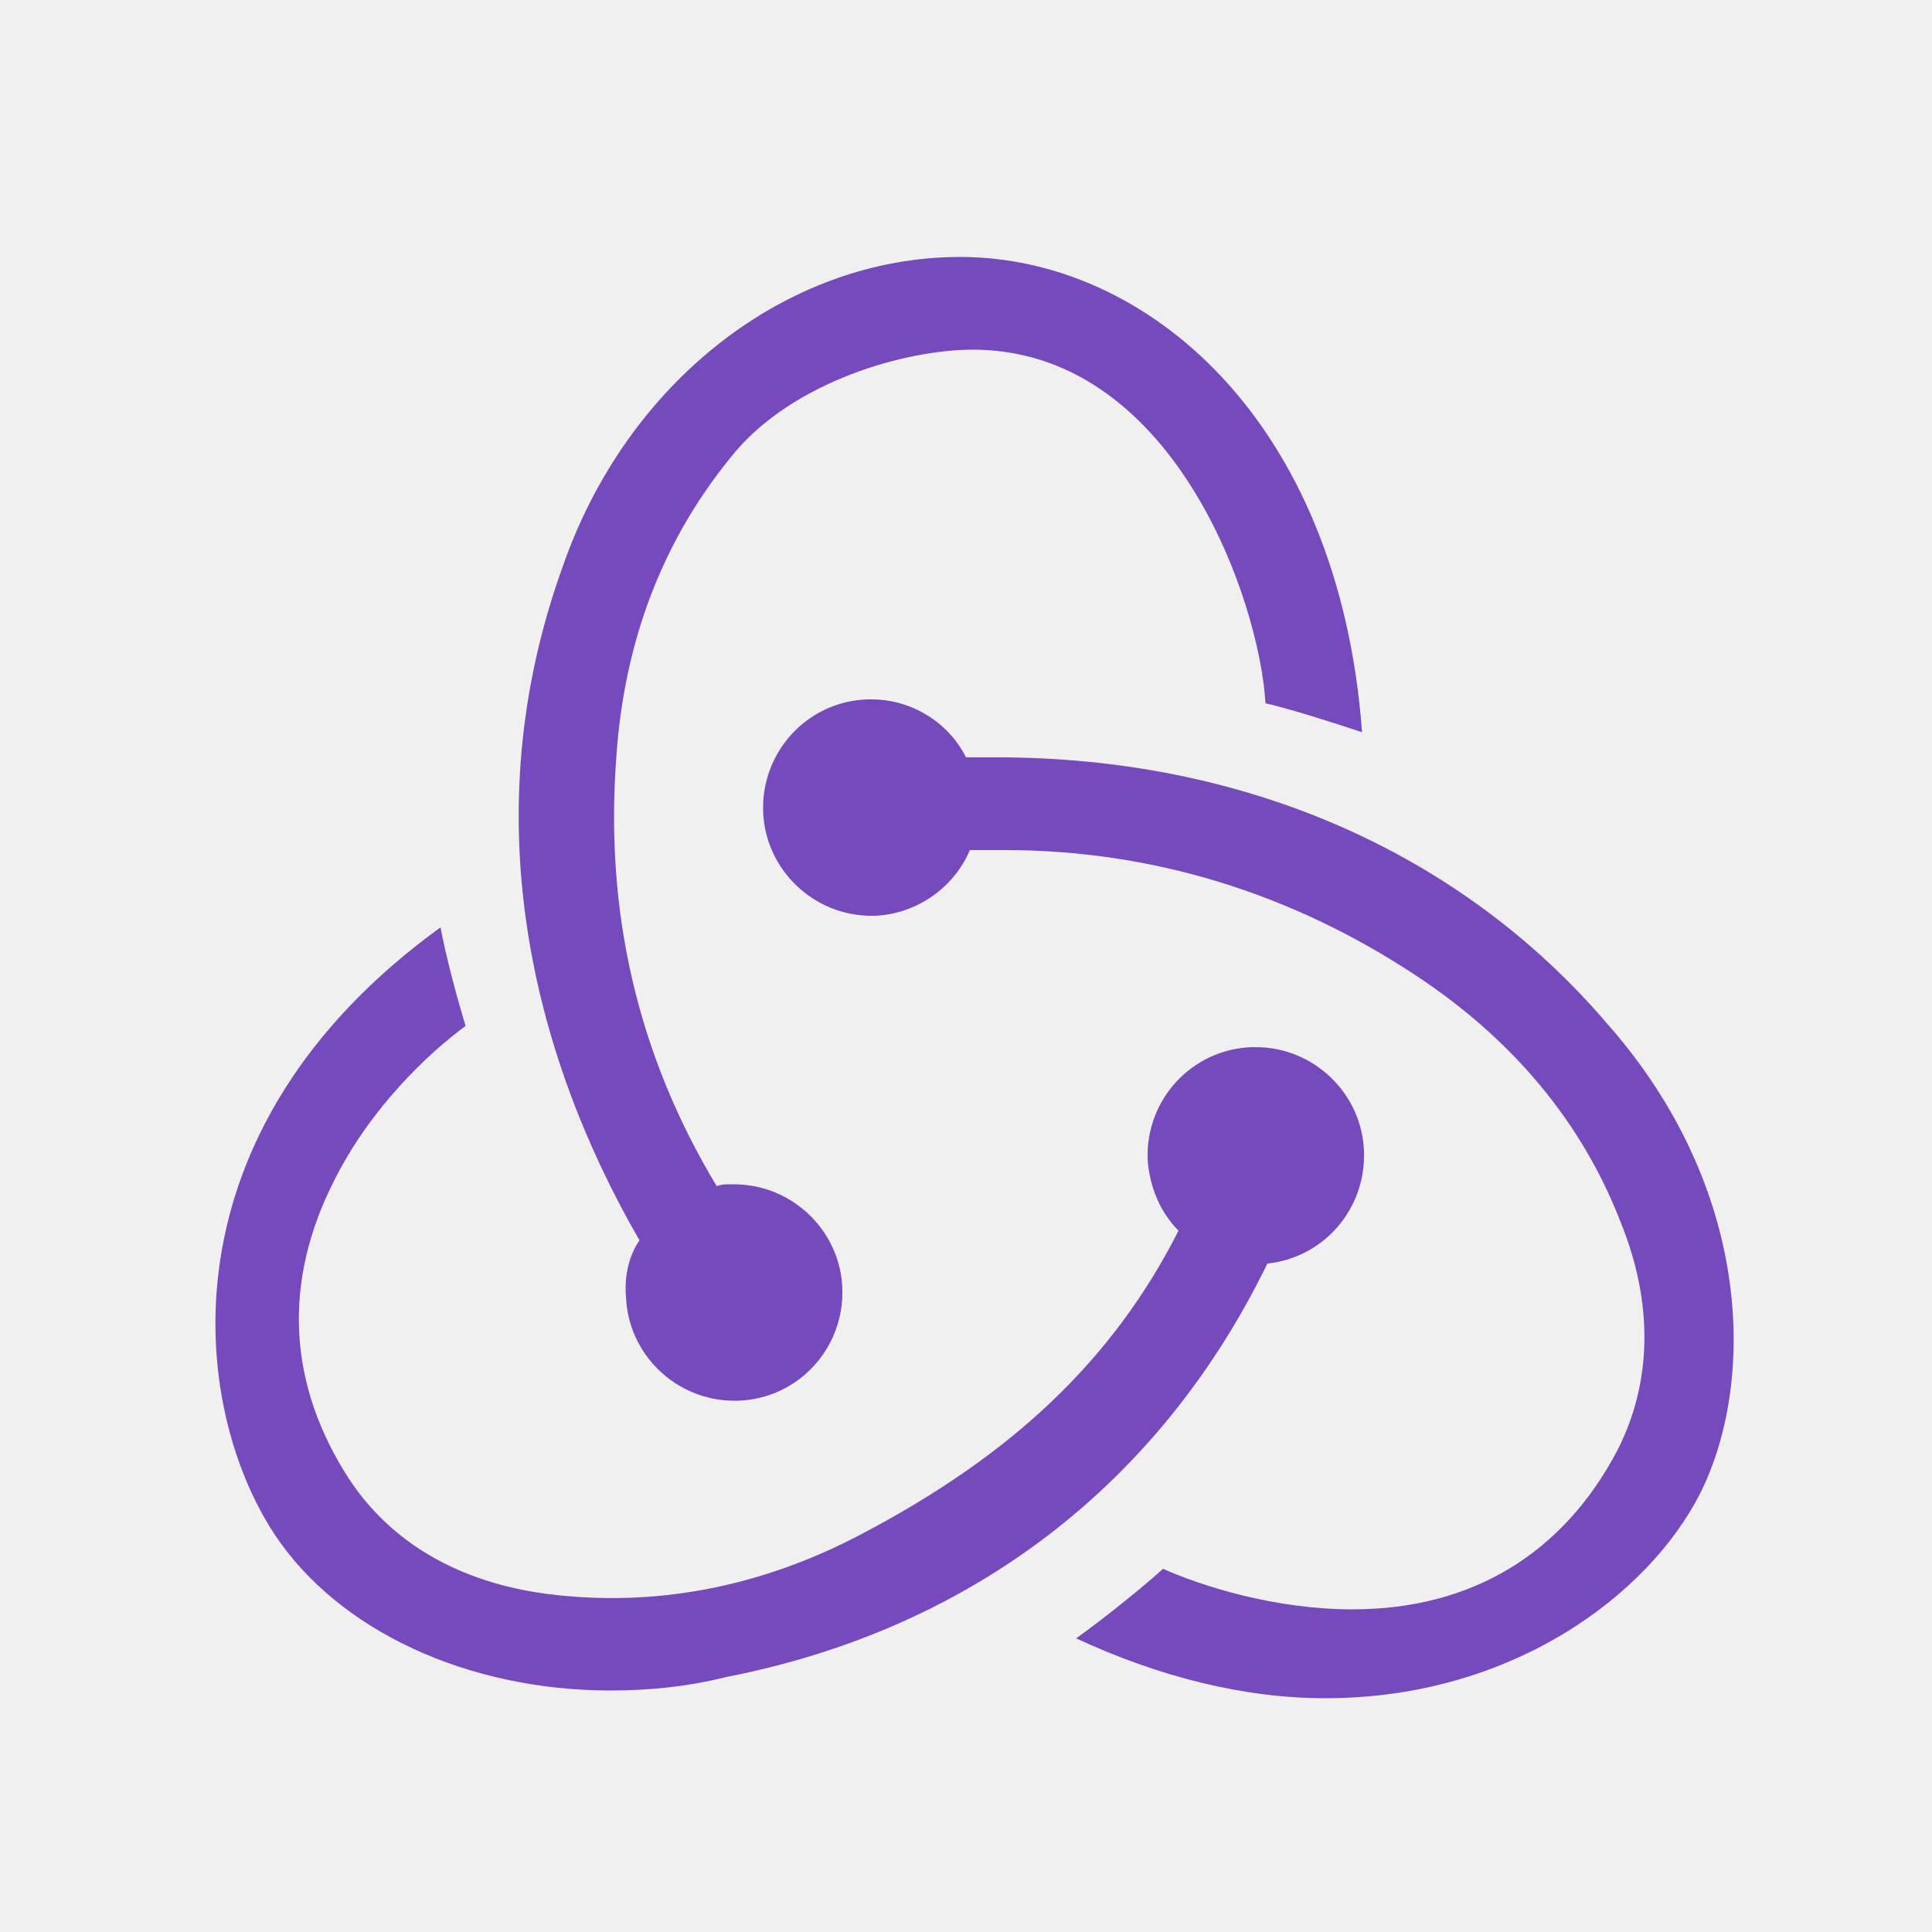
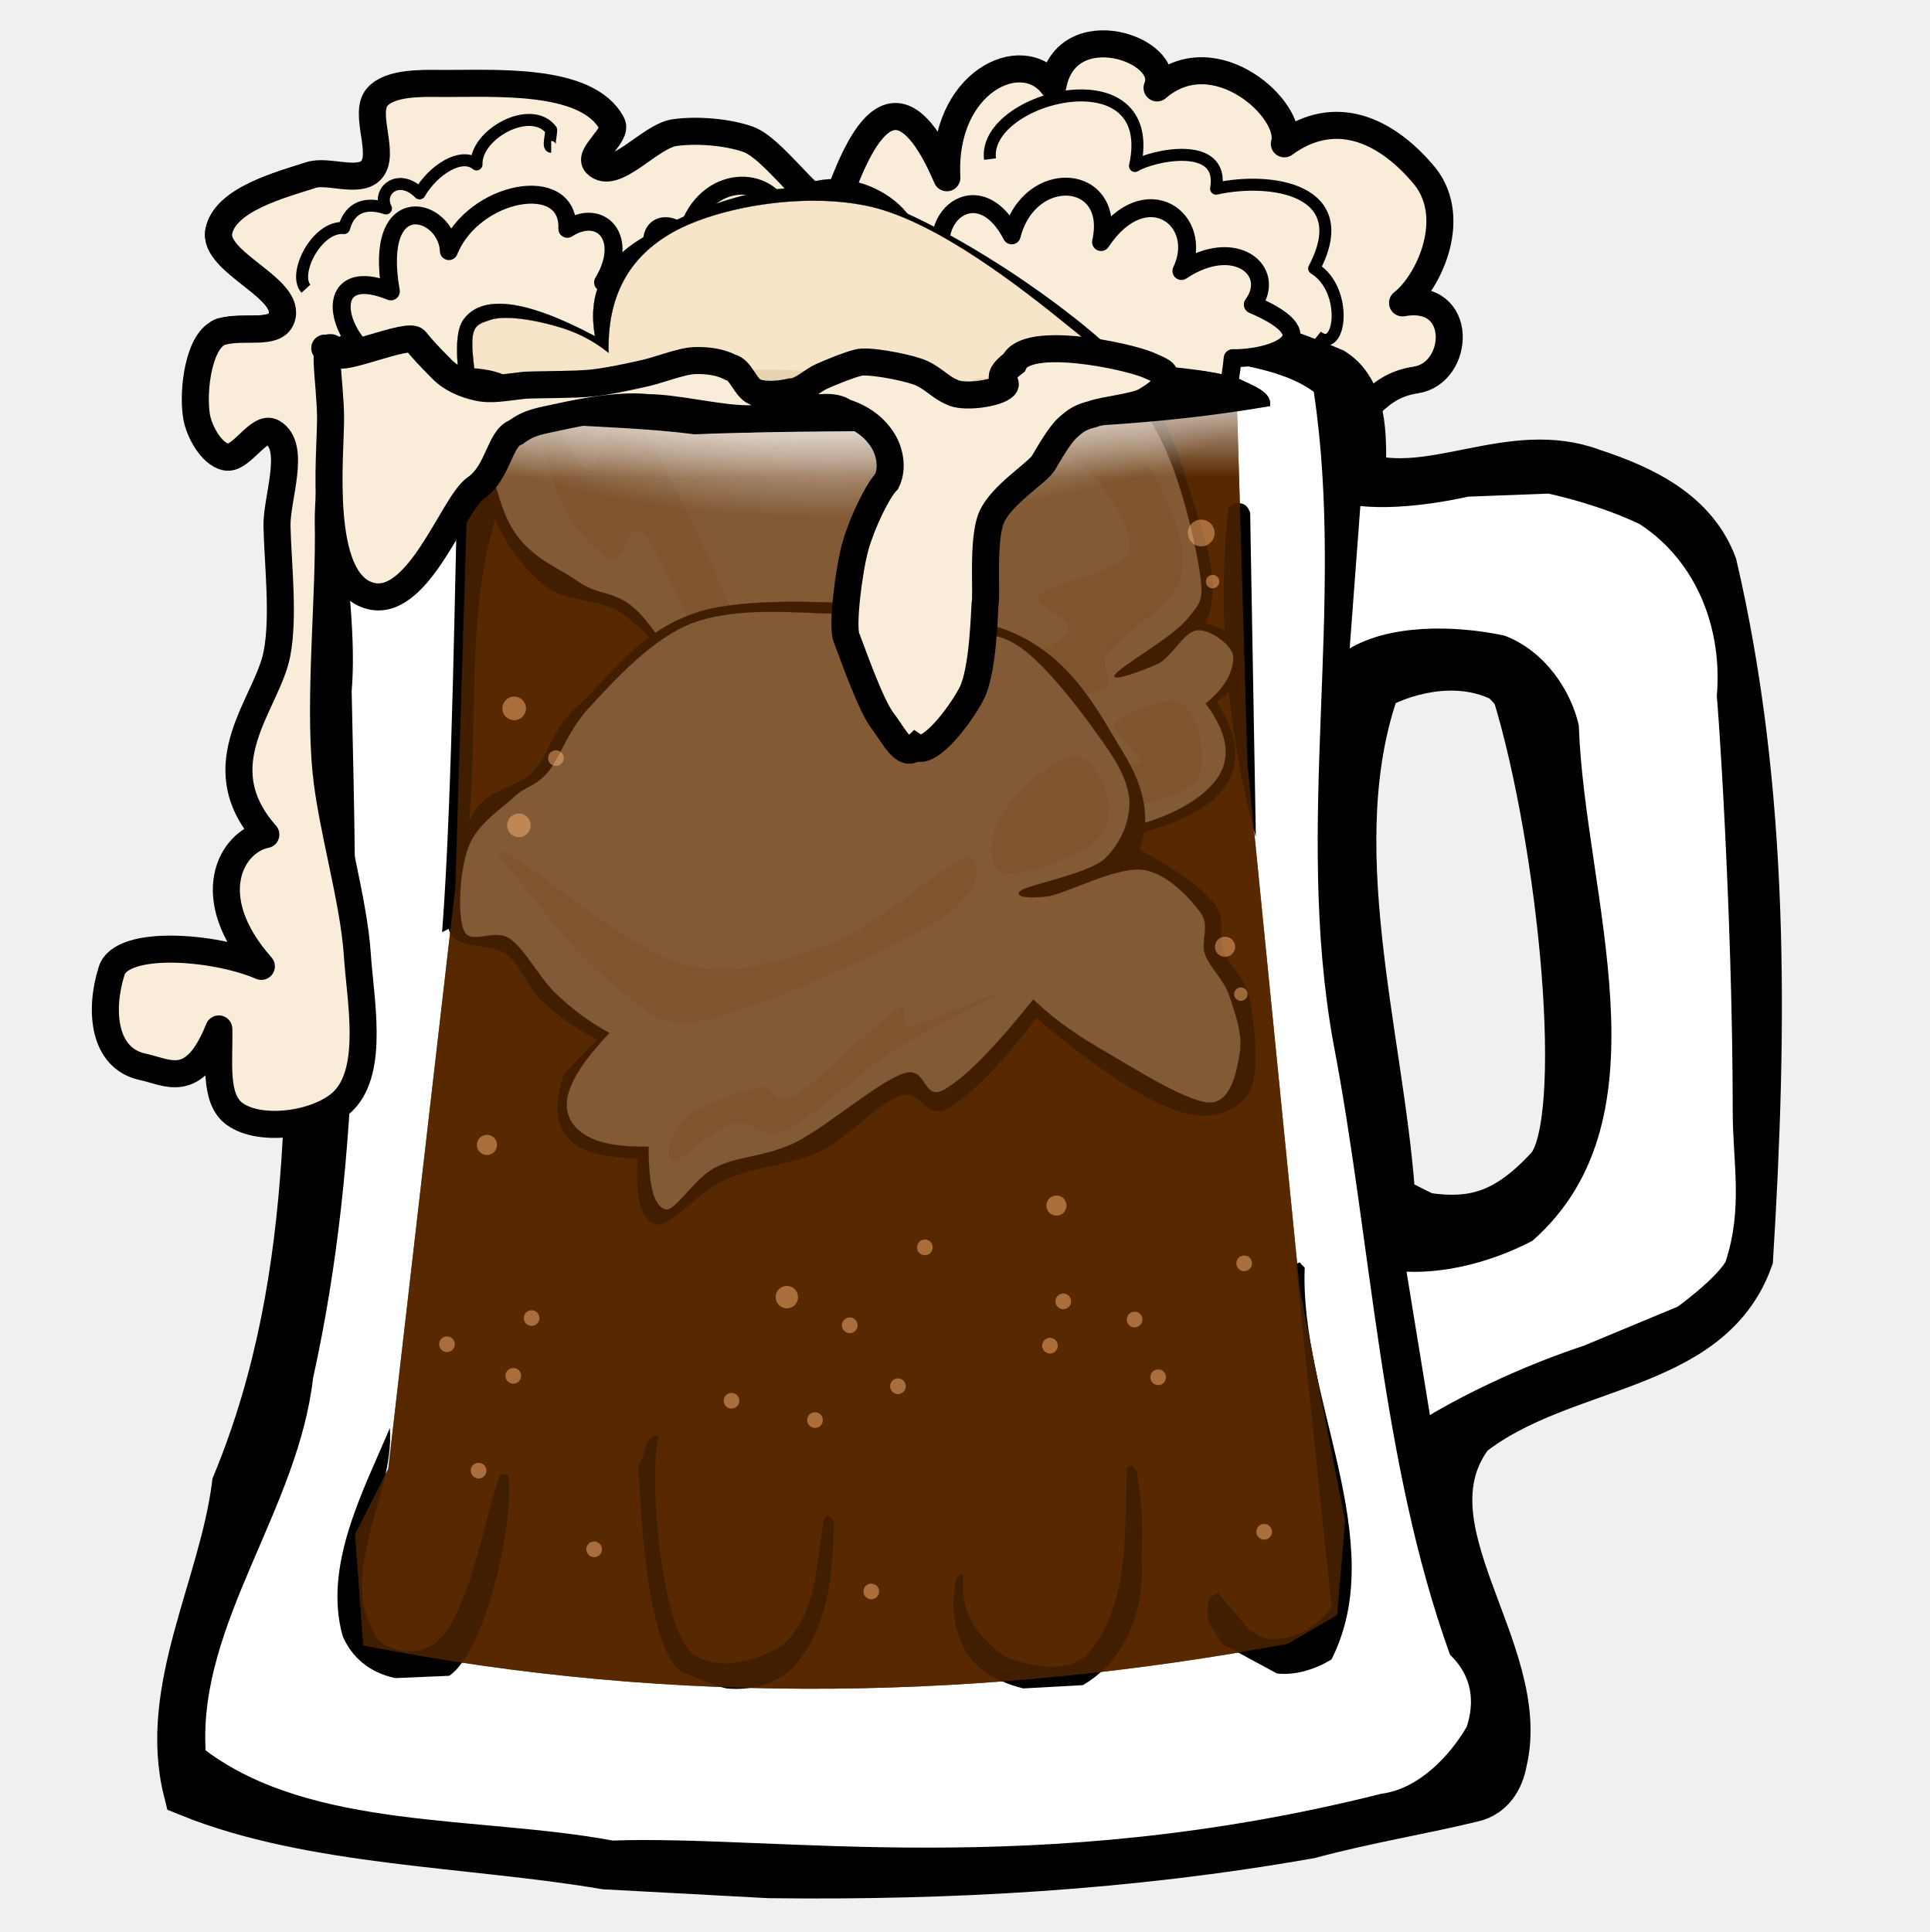
- <svg xmlns="http://www.w3.org/2000/svg" viewBox="0 0 100 100">
-   <g fill="#764ABC">
-     <path d="M65.6 65.4c2.9-.3 5.1-2.8 5-5.8-.1-3-2.6-5.4-5.6-5.4h-.2c-3.1.1-5.5 2.7-5.4 5.8.1 1.5.7 2.8 1.6 3.7-3.4 6.7-8.6 11.6-16.4 15.7-5.3 2.8-10.8 3.8-16.3 3.1-4.5-.6-8-2.6-10.2-5.9-3.2-4.9-3.5-10.2-.8-15.5 1.9-3.8 4.9-6.6 6.8-8-.4-1.3-1-3.5-1.3-5.1-14.5 10.5-13 24.7-8.6 31.4 3.3 5 10 8.1 17.4 8.1 2 0 4-.2 6-.7 12.8-2.5 22.5-10.1 28-21.4z" />
-     <path d="M83.2 53c-7.6-8.9-18.8-13.8-31.6-13.8H50c-.9-1.8-2.8-3-4.9-3h-.2c-3.1.1-5.5 2.7-5.4 5.8.1 3 2.6 5.4 5.6 5.4h.2c2.2-.1 4.1-1.5 4.9-3.4H52c7.6 0 14.8 2.2 21.3 6.5 5 3.3 8.6 7.6 10.6 12.8 1.7 4.2 1.6 8.3-.2 11.8-2.8 5.3-7.5 8.2-13.7 8.2-4 0-7.8-1.2-9.8-2.1-1.1 1-3.1 2.6-4.5 3.6 4.3 2 8.7 3.1 12.9 3.1 9.6 0 16.7-5.3 19.4-10.6 2.9-5.8 2.7-15.8-4.8-24.3z" />
-     <path d="M32.4 67.1c.1 3 2.6 5.4 5.6 5.4h.2c3.1-.1 5.5-2.7 5.4-5.8-.1-3-2.6-5.4-5.6-5.4h-.2c-.2 0-.5 0-.7.1-4.1-6.8-5.8-14.2-5.2-22.2.4-6 2.4-11.2 5.9-15.5 2.9-3.7 8.5-5.5 12.3-5.6 10.6-.2 15.1 13 15.4 18.3 1.3.3 3.5 1 5 1.5-1.2-16.2-11.2-24.6-20.8-24.6-9 0-17.3 6.5-20.6 16.1-4.6 12.8-1.6 25.1 4 34.8-.5.7-.8 1.8-.7 2.9z" />
+ <svg xmlns="http://www.w3.org/2000/svg" xmlns:xlink="http://www.w3.org/1999/xlink" id="Layer_1" xml:space="preserve" viewBox="0 0 15.917 15.934" version="1.0" y="0px" x="0px" enable-background="new 0 0 15.917 15.934">
+   <defs id="defs46">
+     <linearGradient id="linearGradient3694">
+       <stop id="stop3696" style="stop-color:#ffffff" offset="0" />
+       <stop id="stop3698" style="stop-color:#ffffff;stop-opacity:0" offset="1" />
+     </linearGradient>
+     <linearGradient id="linearGradient3700" y2="2.95" xlink:href="#linearGradient3694" gradientUnits="userSpaceOnUse" x2="6.958" gradientTransform="translate(0 .99029)" y1="2.024" x1="6.958" />
+     <radialGradient id="radialGradient3704" xlink:href="#linearGradient3694" gradientUnits="userSpaceOnUse" cy="-2.2" cx="6.853" gradientTransform="matrix(1 0 0 .34091 0 3.7516)" r="3.727" />
+   </defs>
+   <path id="path3900" style="stroke-linejoin:round;fill-rule:evenodd;stroke:#000000;stroke-width:.223;fill:#f9ecd8" d="m1.824 2.735c0.184-0.055 0.443 0.032 0.497-0.111 0.095-0.248-0.569-0.459-0.516-0.719 0.053-0.26 0.503-0.38 0.756-0.461 0.142-0.046 0.391 0.068 0.497-0.037 0.131-0.128-0.066-0.471 0.055-0.608 0.105-0.118 0.358-0.112 0.516-0.111 0.437 0.004 1.215-0.055 1.419 0.332 0.05 0.095-0.205 0.257-0.129 0.332 0.148 0.147 0.439-0.228 0.645-0.258 0.181-0.026 0.436-0.006 0.608 0.055 0.251 0.09 0.643 0.747 0.737 0.498 0.149-0.394 0.455-1.222 0.902-0.181-0.042-0.792 0.621-1.103 0.875-0.759 0.112-0.602 0.994-0.298 0.859 0.018 0.479-0.415 1.132 0.188 1.05 0.461 0.412-0.301 0.824-0.12 1.131 0.234 0.325 0.352 0.061 0.911-0.156 1.078 0.513-0.093 0.477 0.581 0.109 0.636-0.369 0.055-0.382 0.338-0.663 0.326-0.297-0.012-0.446-0.359-0.734-0.431-0.312-0.078-0.752-0.021-1.069-0.074-0.44-0.074-0.994-0.335-1.437-0.387-0.379-0.044-0.89 0.025-1.272 0.037-0.31 0.01-0.723 0.055-1.032 0.037-0.184-0.011-0.534-0.092-0.608-0.092s-0.751 0.086-1.069 0.147c-0.269 0.052-0.655 0.072-0.884 0.221-0.165 0.107-1.272-0.129-1.087-0.184z" />
+   <g id="g11" transform="matrix(0.842 0 0 0.842 1.2973 2.2411)">
+     <g id="g13">
+       <path id="path15" d="m15.218 2.886c-0.184-0.49-0.661-0.728-1.165-0.893-0.783-0.297-1.56 0.273-2.276 0.035 0-0.323 0.043-0.817-0.272-1.023-2.26-0.964-4.888-0.757-7.257-0.642-0.841 0.095-1.808 0.149-2.452 0.571l-0.176 0.857c-0.015 0-0.176 2.452-0.091 3.66-0.024 2.171 0.132 4.341-0.733 6.436-0.129 1.01-0.723 2.005-0.476 2.986 1.199 0.486 2.743 0.486 4.073 0.711l1.6 0.086c1.759 0.022 3.522-0.075 5.29-0.387 0.576-0.154 1.067-0.229 1.598-0.358 0.163-0.036 0.251-0.18 0.278-0.335 0.258-1.073-1.036-2.282-0.314-3.227 0.907-0.715 2.333-0.616 2.725-1.703 0.14-2.267 0.163-4.565-0.352-6.774zm-1.563 5.92c-0.416 0.447-0.747 0.549-1.245 0.473l-0.297-0.149s-0.025-0.037-0.052-0.109c-0.114-1.551-0.7-3.437-0.139-4.983 0.367-0.195 0.869-0.285 1.275-0.077 0.054 0.045 0.084 0.077 0.142 0.151 0.451 1.471 0.731 4.246 0.316 4.694z" />
+     </g>
+     <g id="g17">
+       <path id="path19" style="stroke:#000000;stroke-width:.522;fill:none" d="m15.218 2.886c-0.184-0.49-0.661-0.728-1.165-0.893-0.783-0.297-1.56 0.273-2.276 0.035 0-0.323 0.043-0.817-0.272-1.023-2.26-0.964-4.888-0.757-7.257-0.642-0.841 0.095-1.808 0.149-2.452 0.571l-0.176 0.857c-0.015 0-0.176 2.452-0.091 3.66-0.024 2.171 0.132 4.341-0.733 6.436-0.129 1.01-0.723 2.005-0.476 2.986 1.199 0.486 2.743 0.486 4.073 0.711l1.6 0.086c1.759 0.022 3.522-0.075 5.29-0.387 0.576-0.154 1.067-0.229 1.598-0.358 0.163-0.036 0.251-0.18 0.278-0.335 0.258-1.073-1.036-2.282-0.314-3.227 0.907-0.715 2.333-0.616 2.725-1.703 0.14-2.267 0.163-4.565-0.352-6.774zm-1.563 5.92c-0.416 0.447-0.747 0.549-1.245 0.473l-0.297-0.149s-0.025-0.037-0.052-0.109c-0.114-1.551-0.7-3.437-0.139-4.983 0.367-0.195 0.869-0.285 1.275-0.077 0.054 0.045 0.084 0.077 0.142 0.151 0.451 1.471 0.731 4.246 0.316 4.694z" />
+     </g>
  </g>
+   <path id="path21" style="fill:#ffffff" d="m5.051 15.18c1.357-0.049 3.479 0.333 6.344-0.386 0.312-0.04 0.567-0.317 0.705-0.553 0.067-0.208 0.044-0.42-0.138-0.593-0.576-1.594-0.648-3.414-0.964-5.053-0.325-1.81 0.105-3.595-0.16-5.363-0.288-0.213-0.754-0.238-1.148-0.317-1.064-0.163-2.096-0.136-3.13-0.194-1.069-0.049-2.127 0.057-3.168 0.242-0.155 0.038-0.275 0.08-0.354 0.147-0.404 0.809-0.066 1.73-0.137 2.592 0.042 1.909 0.098 3.783-0.318 5.661-0.125 1.092-0.946 2.023-0.887 3.073 0.879 0.658 2.252 0.539 3.353 0.743z" />
+   <path id="path3921" style="stroke-linejoin:round;fill-rule:evenodd;stroke:#000000;stroke-linecap:round;stroke-width:.148;fill:#f9ecd8" d="m3.482 3.085c-0.658 0.037-0.968-0.971-0.258-0.682-0.151-0.867 0.465-0.688 0.479-0.332 0.201-0.502 0.997-0.65 0.977-0.184 0.276-0.178 0.516 0.074 0.295 0.442 0.295-0.129 0.387 0.111 0.35 0.276-0.037 0.166 0.147 0.111 0.184 0.221 0.037 0.111-0.479 0.461-0.276 0.332s0.461 0.084 0.276-0.387c-0.166-0.424-0.157-0.435-0.092-0.608-0.133-0.328 0.111-0.368 0.24-0.203 0.129-0.516 0.656-0.536 0.792-0.221 0.403-0.439 1.124-0.018 1.05 0.313 0.424-0.074 0.313 0.368 0.276 0.534-0.037 0.166-0.441 0.116-0.461 0.276-0.013 0.109 0.221 0.387 0.258 0.258 0.037-0.129 0.368-0.736 0.295-0.829-0.332-0.424 0.184-0.921 0.479-0.35 0.147-0.571 0.866-0.516 0.737 0.055 0.368-0.553 0.866-0.184 0.663 0.239 0.442-0.295 0.792 0 0.589 0.277 0.666 0.284 0.129 0.449-0.166 0.442-0.028 0.256-0.041 0.235-0.073 0.332-0.021 0.063-0.037 0.166-0.092 0.203-0.887 0.584-2.477 0.08-3.538 0.074-0.68-0.004-1.611 0.11-2.267-0.074-0.238-0.067-0.471-0.419-0.719-0.405z" />
+   <path id="path25" d="m5.729 3.582c1.569-0.065 3.155 0.046 4.747-0.233 0.021-0.118-0.147-0.17-0.254-0.224-0.333-0.106-0.671-0.083-0.985-0.173-0.712-0.016-1.36-0.091-2.049 0l1.384 0.136s0.898-0.069 0.898 0.111c0 0.18-3.742 0.297-5.14 0.06-0.07-0.042-0.093-0.065-0.096-0.106l1.174-0.125c-0.463-0.145-1.243-0.035-1.833 0.015-0.141 0.026-0.243 0.026-0.311 0.11-0.007 0.014-0.007 0.045 0 0.079 0.759 0.332 1.633 0.242 2.464 0.351z" />
+   <path id="path23" style="fill:#ffffff" d="m11.832 11.649c0.623-0.36 1.228-0.548 1.228-0.548l0.781-0.325s0.298-0.216 0.393-0.368c0.147-0.443 0.06-0.827 0.06-1.232-0.001-1.7-0.132-3.515-0.132-3.429 0.051-0.565-0.169-1.12-0.635-1.424-0.352-0.169-0.754-0.252-0.754-0.252l-0.662 0.025s-0.504 0.12-0.889 0.077l-0.088 1.175c0.327-0.195 0.85-0.197 1.277-0.106 0.338 0.129 0.549 0.457 0.613 0.74 0.047 1.399 0.775 3.232-0.382 4.251-0.31 0.163-0.692 0.27-1.039 0.255l0.193 1.183 0.036-0.022z" />
+   <path id="path27" style="fill:#582900" d="m10.621 13.558l0.41-0.239 0.065-0.779-0.375-1.919-0.43-4.317-0.09-3.071c-1.429-0.313-4.405-0.458-6.319 0.015v-0.018l-0.126 4.091-0.553 4.793-0.274 0.538 0.067 0.919c2.609 0.514 5.185 0.44 7.625-0.013z" />
+   <path id="path29" d="m5.991 13.925c0.236 0.024 0.474-0.055 0.605-0.239 0.254-0.322 0.273-0.755 0.284-1.125-0.011-0.021-0.048-0.106-0.082-0.03-0.067 0.353-0.051 0.767-0.333 1.028-0.183 0.127-0.513 0.234-0.736 0.093-0.275-0.18-0.381-1.478-0.296-1.807-0.12-0.022-0.099 0.157-0.167 0.243 0.018 0.349 0.068 1.534 0.366 1.705 0.131 0.047 0.24 0.105 0.359 0.132z" />
+   <path id="path31" d="m8.443 13.925l0.49-0.027c0.366-0.212 0.517-0.647 0.482-1.056 0.018-0.241 0-0.484-0.039-0.713-0.067-0.053-0.015-0.042-0.078-0.031-0.026 0.506 0.034 1.137-0.331 1.549-0.158 0.146-0.42 0.113-0.662 0.023-0.265-0.178-0.387-0.39-0.357-0.663-0.005-0.03-0.029-0.03-0.052 0-0.072 0.25-0.019 0.571 0.189 0.753 0.104 0.08 0.238 0.138 0.357 0.165z" />
+   <path id="path33" d="m3.259 13.84l0.447-0.019c0.293-0.199 0.533-1.228 0.49-1.636 0-0.037-0.079-0.048-0.084 0.019-0.118 0.311-0.257 1.247-0.584 1.384-0.169 0.065-0.313 0.018-0.409-0.066-0.364-0.544 0.141-1.178 0.097-1.745-0.214 0.51-0.553 1.133-0.389 1.717 0.077 0.176 0.218 0.299 0.433 0.346z" />
+   <path id="path35" d="m10.534 13.802c0.164 0.018 0.33-0.042 0.45-0.116 0.491-0.973-0.263-2.156-0.221-3.232-0.065-0.057-0.017-0.046-0.073-0.031l0.294 2.828c-0.094 0.139-0.264 0.263-0.486 0.269-0.111-0.007-0.123-0.048-0.185-0.07l-0.265-0.312c-0.108 0.031-0.087 0.145-0.082 0.226 0.045 0.087 0.082 0.131 0.117 0.194l0.451 0.244z" />
+   <path id="path37" d="m3.705 7.659c0.368-1.144 0.023-2.438 0.44-3.552 0-0.022-0.004-0.049-0.035-0.064-0.148 0-0.331 0.083-0.341 0.261-0.013 0.177-0.035 2.271-0.122 3.384l0.057-0.029z" />
+   <path id="path39" d="m10.36 6.902l-0.047-2.675c-0.013-0.026-0.025-0.072-0.09-0.077-0.035 0-0.057 0.004-0.089 0.045-0.099 0.853-0.001 1.913 0.226 2.706z" />
+   <path id="path41" d="m6.679 6.38c0.046-0.484 0.067-1.753-0.292-2.118-0.128-0.086-0.327-0.067-0.49-0.003-0.236 0.155-0.289 2.058-0.265 2.353 0 0.049 0.07 0.045 0.097 0 0.048-0.277 0.034-2.119 0.341-2.224 0.157 0 0.299 0.121 0.382 0.239 0.108 0.267 0.024 0.505 0.143 0.722 0.013 0.128-0.007 0.812-0.022 0.93l0.107 0.101z" />
+   <path id="path43" d="m8.007 5.533l0.254-1.024c0.168-0.18 0.432-0.073 0.652-0.054l-0.246-0.256-0.224-0.024c-0.147 0.05-0.351 0.128-0.39 0.291-0.035 0.173-0.127 0.812-0.074 0.963l0.028 0.103z" />
+   <g id="g3668" clip-rule="evenodd" transform="matrix(.87181 .48985 -.48985 .87181 -13.701 -3.0752)">
+     <path id="path3447" style="stroke:#000000;stroke-width:.002;stroke-miterlimit:10;fill-rule:evenodd" d="m21.214-1.829c-0.276-0.168-0.536-0.271-0.786-0.302-0.252-0.035-0.466 0.157-0.711 0.107-0.254-0.051-0.501-0.16-0.775-0.418-0.28-0.265-0.891-0.897-0.867-1.157 0.025-0.261 0.357-0.403 1.014-0.418-0.236-0.287-0.247-0.591-0.033-0.939 0.214-0.352 0.654-0.952 1.3-1.127 0.645-0.173 1.875-0.085 2.525 0.081 0.639 0.157 1.011 0.613 1.307 0.88 0.293 0.263 0.44 0.497 0.45 0.702 0.226-0.048 0.374-0.031 0.442 0.057 0.068 0.085 0.051 0.241-0.043 0.462 0.358 0.192 0.475 0.435 0.361 0.737-0.121 0.3-0.464 0.646-1.055 1.053-0.21-0.107-0.47-0.155-0.801-0.151-0.335 0.002-0.886 0.107-1.177 0.173-0.293 0.066-0.381 0.16-0.571 0.21-0.197 0.042-0.383 0.059-0.58 0.05z" stroke-miterlimit="10" />
+     <path id="path3449" style="fill-rule:evenodd;stroke:#000000;stroke-miterlimit:10;stroke-width:.002;fill:#f6e5c9" d="m19.253-3.953c-0.167-0.028-0.324-0.02-0.492 0.022-0.175 0.041-0.416 0.127-0.497 0.225-0.079 0.087-0.118 0.122 0.041 0.346 0.16 0.23 0.611 0.816 0.898 1.018 0.278 0.195 0.542 0.134 0.761 0.158 0.204 0.018 0.293-0.083 0.506-0.035 0.219 0.041 0.553 0.276 0.794 0.309 0.23 0.026 0.379-0.053 0.611-0.116 0.231-0.066 0.468-0.193 0.778-0.252 0.307-0.063 0.769-0.111 1.06-0.094 0.282 0.015 0.497 0.077 0.639 0.188 0.356-0.254 0.608-0.481 0.777-0.694 0.166-0.217 0.242-0.416 0.219-0.576-0.029-0.164-0.154-0.289-0.383-0.39 0.043-0.111 0.061-0.206 0.056-0.287-0.008-0.085-0.03-0.171-0.096-0.203-0.072-0.039-0.252-0.061-0.328 0.005-0.077 0.063-0.066 0.271-0.131 0.383-0.075 0.107-0.272 0.335-0.27 0.267 0-0.079 0.261-0.506 0.294-0.692 0.033-0.186 0.048-0.204-0.105-0.403-0.164-0.208-0.521-0.604-0.843-0.81-0.324-0.206-0.582-0.341-1.079-0.418-0.509-0.087-1.356-0.217-1.902-0.065-0.547 0.157-1.115 0.628-1.334 0.989-0.215 0.355-0.213 0.724 0.026 1.125z" stroke-miterlimit="10" />
+     <path id="path3451" d="m21.198-2.19c-0.205-0.07-0.772-0.549-0.956-0.599-0.188-0.048-0.024 0.287-0.147 0.309-0.131 0.013-0.385-0.066-0.606-0.23-0.225-0.173-0.715-0.722-0.702-0.773 0.017-0.052 0.626 0.479 0.785 0.462 0.145-0.028-0.196-0.679 0.114-0.578 0.311 0.109 1.479 0.963 1.74 1.206 0.249 0.227-0.031 0.273-0.228 0.203z" style="fill-rule:evenodd;fill:#e7d3b0" />
+     <path id="path3453" d="m22.03-5.273c0.155-0.107 0.746-0.227 1.063-0.203 0.307 0.026 0.591 0.193 0.793 0.346 0.196 0.144 0.369 0.315 0.4 0.536 0.028 0.215-0.203 0.575-0.228 0.764-0.03 0.188 0.245 0.157 0.057 0.361-0.197 0.195-1.125 0.877-1.201 0.831-0.077-0.051 0.687-0.891 0.759-1.112 0.064-0.214-0.365-0.063-0.343-0.201 0.019-0.147 0.512-0.499 0.466-0.679-0.055-0.19-0.471-0.398-0.744-0.433-0.272-0.035-0.696 0.245-0.865 0.215-0.175-0.039-0.308-0.32-0.157-0.425z" style="fill-rule:evenodd;fill:#e7d3b0" />
+     <path id="path3455" d="m24.802-3.75c0.134 0.017 0.436 0.304 0.408 0.499-0.042 0.184-0.379 0.495-0.606 0.621-0.226 0.121-0.624 0.144-0.718 0.109-0.094-0.046 0.017-0.228 0.162-0.333 0.142-0.103 0.617-0.206 0.68-0.282 0.05-0.085-0.346-0.1-0.335-0.201 0.013-0.105 0.265-0.427 0.409-0.412z" style="fill-rule:evenodd;fill:#e7d3b0" />
+     <path id="path3457" d="m20.756-4.623c-0.229 0.099-0.998 0.545-0.932 0.541 0.074-0.011 1.177-0.505 1.341-0.593 0.149-0.092-0.186-0.052-0.409 0.052z" style="fill-rule:evenodd;fill:#e7d3b0" />
+     <path id="path3459" d="m21.557-4.45c-0.205 0.101-0.84 0.547-0.777 0.541 0.068-0.018 1.033-0.521 1.169-0.613 0.127-0.09-0.203-0.033-0.392 0.072z" style="fill-rule:evenodd;fill:#e7d3b0" />
+     <path id="path3461" d="m22.455-4.232c-0.145 0.098-0.648 0.691-0.613 0.727 0.033 0.018 0.72-0.436 0.825-0.562 0.1-0.129-0.075-0.258-0.212-0.166z" style="fill-rule:evenodd;fill:#e7d3b0" />
+   </g>
+   <g id="g3678" clip-rule="evenodd" transform="translate(-14.269 4.4992)">
+     <path id="path3403" d="m21.285 4.28c0.182-0.024 0.455-0.103 0.838-0.258 0.381-0.155 0.853-0.372 1.435-0.659l0.208 0.015c-0.439 0.243-0.853 0.455-1.273 0.643-0.42 0.186-0.823 0.335-1.224 0.462 0.005-0.066 0.011-0.134 0.016-0.203z" style="fill-rule:evenodd;fill:#ffc080" />
+     <path id="path3421" style="stroke:#000000;stroke-width:.002;stroke-miterlimit:10;fill-rule:evenodd" d="m18.924 4.354l0.273-0.278c-0.179-0.092-0.324-0.197-0.451-0.315-0.129-0.122-0.17-0.293-0.299-0.392-0.138-0.101-0.427-0.022-0.477-0.21-0.047-0.195 0.078-0.724 0.197-0.939 0.118-0.214 0.341-0.206 0.498-0.353 0.151-0.157 0.136-0.343 0.396-0.565 0.25-0.234 0.543-0.687 1.127-0.792 0.585-0.107 1.797-0.018 2.362 0.18 0.558 0.204 0.788 0.703 0.982 1.015 0.188 0.302 0.228 0.567 0.136 0.803 0.291 0.157 0.495 0.298 0.613 0.44 0.114 0.135 0.028 0.258 0.081 0.392 0.05 0.136 0.177 0.21 0.218 0.412 0.035 0.193 0.086 0.611-0.01 0.764-0.106 0.151-0.305 0.241-0.596 0.144-0.299-0.107-0.674-0.359-1.155-0.764-0.3 0.394-0.543 0.633-0.729 0.746-0.188 0.101-0.223-0.166-0.396-0.105-0.184 0.061-0.418 0.337-0.659 0.459-0.249 0.114-0.545 0.127-0.776 0.23-0.232 0.101-0.454 0.396-0.576 0.372-0.122-0.028-0.175-0.212-0.153-0.545-0.287-0.004-0.475-0.051-0.578-0.171-0.101-0.118-0.111-0.291-0.028-0.527z" stroke-miterlimit="10" />
+     <path id="path3423" style="fill-rule:evenodd;stroke:#000000;stroke-miterlimit:10;stroke-width:.002;fill:#f6e5c9" d="m19.294 4.019c-0.152-0.081-0.294-0.186-0.432-0.315-0.142-0.133-0.262-0.374-0.387-0.46-0.133-0.092-0.32 0.059-0.379-0.066-0.057-0.131-0.035-0.505 0.036-0.689 0.065-0.182 0.249-0.302 0.361-0.401 0.107-0.109 0.183-0.09 0.297-0.221 0.11-0.14 0.167-0.359 0.37-0.565 0.195-0.21 0.492-0.534 0.81-0.659 0.319-0.123 0.715-0.099 1.074-0.085 0.35 0.009 0.749 0.079 1.029 0.133 0.273 0.044 0.411 0.007 0.621 0.153 0.206 0.147 0.481 0.503 0.632 0.718 0.152 0.208 0.244 0.361 0.261 0.536 0.007 0.175-0.072 0.366-0.217 0.497-0.155 0.118-0.601 0.201-0.676 0.249-0.072 0.052 0.053 0.07 0.226 0.048 0.164-0.033 0.555-0.241 0.767-0.219 0.208 0.022 0.394 0.232 0.486 0.353 0.083 0.116-0.002 0.228 0.037 0.344 0.035 0.105 0.151 0.203 0.198 0.335 0.045 0.136 0.117 0.324 0.089 0.479-0.024 0.147-0.07 0.414-0.252 0.411-0.196-0.009-0.649-0.3-0.892-0.44-0.248-0.144-0.423-0.278-0.56-0.411-0.316 0.394-0.556 0.643-0.738 0.746-0.179 0.096-0.136-0.204-0.335-0.134-0.21 0.072-0.623 0.431-0.882 0.565-0.265 0.127-0.488 0.114-0.669 0.21-0.18 0.092-0.328 0.37-0.414 0.344-0.096-0.033-0.136-0.199-0.136-0.517-0.242 0.004-0.411-0.026-0.523-0.096-0.118-0.074-0.175-0.184-0.144-0.324 0.033-0.144 0.147-0.309 0.342-0.517z" stroke-miterlimit="10" />
+     <path id="path3425" d="m18.6 2.824c0.14 0.171 0.44 0.58 0.694 0.764 0.245 0.182 0.337 0.407 0.794 0.326 0.461-0.094 1.571-0.606 1.939-0.832 0.356-0.228 0.356-0.54 0.206-0.506-0.154 0.033-0.718 0.558-1.108 0.707-0.402 0.142-0.797 0.284-1.245 0.162-0.447-0.133-1.201-0.79-1.414-0.899-0.21-0.101-0.011 0.096 0.134 0.278z" style="fill-rule:evenodd;fill:#e7d3b0" />
+     <path id="path3427" d="m19.917 4.728c0.114-0.105 0.46-0.232 0.613-0.26 0.147-0.031 0.107 0.171 0.298 0.068 0.188-0.112 0.676-0.611 0.838-0.709 0.157-0.098-0.027 0.153 0.109 0.135 0.136-0.02 0.711-0.285 0.694-0.249-0.026 0.035-0.534 0.258-0.821 0.449-0.291 0.184-0.674 0.556-0.893 0.661-0.225 0.096-0.277-0.101-0.433-0.059-0.158 0.046-0.44 0.315-0.505 0.317-0.068-0.011-0.025-0.254 0.1-0.354z" style="fill-rule:evenodd;fill:#e7d3b0" />
+     <path id="path3429" d="m22.523 2.231c0.099-0.168 0.427-0.471 0.585-0.499 0.148-0.022 0.264 0.215 0.299 0.344 0.029 0.123 0.003 0.28-0.135 0.392-0.153 0.107-0.602 0.274-0.731 0.239-0.123-0.046-0.118-0.311-0.018-0.477z" style="fill-rule:evenodd;fill:#e7d3b0" />
+   </g>
+   <path id="path3690" style="fill-opacity:.737;fill:#582900" d="m10.621 13.558l0.41-0.239 0.065-0.779-0.375-1.919-0.43-4.317-0.09-3.071c-1.429 0.13-4.432 0.246-6.319 0.015v-0.018l-0.126 4.091-0.553 4.793-0.274 0.538 0.067 0.919c2.609 0.514 5.185 0.44 7.625-0.013z" />
+   <path id="path3760" style="fill:#ffb879;fill-opacity:.487" d="m8.366 10.088a0.06 0.06 0 1 1 -0.12 0 0.06 0.06 0 1 1 0.12 0z" transform="matrix(1.8384 0 0 1.8384 -5.3604 -14.15)" />
+   <path id="path3692" style="fill-rule:evenodd;fill:url(#linearGradient3700)" d="m3.518 3.23l1.954 0.235h2.267l2.671-0.169 0.273 0.99-1.576 0.208-4.456-0.052-1.42-0.3 0.287-0.912z" />
+   <path id="path3702" style="fill-rule:evenodd;fill:url(#radialGradient3704)" d="m3.518 3.23l1.954 0.235h2.267l2.671-0.169 0.273 0.99-1.576 0.208-4.456-0.052-1.42-0.3 0.287-0.912z" />
+   <path id="path3688" d="m5.729 3.582c1.569-0.065 3.155 0.046 4.747-0.233 0.021-0.118-0.147-0.17-0.254-0.224-0.333-0.106-0.751-0.107-0.751 0.073 0 0.18-3.742 0.297-5.14 0.06-0.07-0.042-0.093-0.065-0.096-0.106 0 0-0.069-0.159-0.659-0.11-0.141 0.026-0.243 0.026-0.311 0.11-0.007 0.014-0.007 0.045 0 0.079 0.759 0.332 1.633 0.242 2.464 0.351z" />
+   <path id="path3706" style="fill:#ffb879;fill-opacity:.487" d="m8.366 10.088a0.06 0.06 0 1 1 -0.12 0 0.06 0.06 0 1 1 0.12 0z" transform="matrix(1.0769 0 0 1.0769 -.17361 -.13122)" />
+   <path id="path3708" style="fill:#ffb879;fill-opacity:.487" d="m8.366 10.088a0.06 0.06 0 1 1 -0.12 0 0.06 0.06 0 1 1 0.12 0z" transform="matrix(1.0769 0 0 1.0769 .60956 .49532)" />
+   <path id="path3710" style="fill:#ffb879;fill-opacity:.487" d="m8.366 10.088a0.06 0.06 0 1 1 -0.12 0 0.06 0.06 0 1 1 0.12 0z" transform="matrix(1.0769 0 0 1.0769 -1.5372 .56903)" />
+   <path id="path3712" style="fill:#ffb879;fill-opacity:.487" d="m8.366 10.088a0.06 0.06 0 1 1 -0.12 0 0.06 0.06 0 1 1 0.12 0z" transform="matrix(1.0769 0 0 1.0769 -4.5593 .0069898)" />
+   <path id="path3714" style="fill:#ffb879;fill-opacity:.487" d="m8.366 10.088a0.06 0.06 0 1 1 -0.12 0 0.06 0.06 0 1 1 0.12 0z" transform="matrix(1.0769 0 0 1.0769 -2.9101 .6888)" />
+   <path id="path3716" style="fill:#ffb879;fill-opacity:.487" d="m8.366 10.088a0.06 0.06 0 1 1 -0.12 0 0.06 0.06 0 1 1 0.12 0z" transform="matrix(1.0769 0 0 1.0769 -4.0434 1.9142)" />
+   <path id="path3754" style="fill:#ffb879;fill-opacity:.487" d="m8.366 10.088a0.06 0.06 0 1 1 -0.12 0 0.06 0.06 0 1 1 0.12 0z" transform="matrix(1.6209 0 0 1.6209 -9.1824 -9.5446)" />
+   <path id="path3756" style="fill:#ffb879;fill-opacity:.487" d="m8.366 10.088a0.06 0.06 0 1 1 -0.12 0 0.06 0.06 0 1 1 0.12 0z" transform="matrix(1.0769 0 0 1.0769 -4.3584 -4.6113)" />
+   <path id="path3758" style="fill:#ffb879;fill-opacity:.487" d="m8.366 10.088a0.06 0.06 0 1 1 -0.12 0 0.06 0.06 0 1 1 0.12 0z" transform="matrix(1.6209 0 0 1.6209 -9.2214 -10.509)" />
+   <path id="path3762" style="fill:#ffb879;fill-opacity:.487" d="m8.366 10.088a0.06 0.06 0 1 1 -0.12 0 0.06 0.06 0 1 1 0.12 0z" transform="matrix(1.3846 0 0 1.3846 -1.3947 -6.1593)" />
+   <path id="path3764" style="fill:#ffb879;fill-opacity:.487" d="m8.366 10.088a0.06 0.06 0 1 1 -0.12 0 0.06 0.06 0 1 1 0.12 0z" transform="matrix(1.5385 0 0 1.5385 -6.2879 -4.8224)" />
+   <path id="path3766" style="fill:#ffb879;fill-opacity:.487" d="m8.366 10.088a0.06 0.06 0 1 1 -0.12 0 0.06 0.06 0 1 1 0.12 0z" transform="matrix(1.0769 0 0 1.0769 -1.9348 .066527)" />
+   <path id="path3768" style="fill:#ffb879;fill-opacity:.487" d="m8.366 10.088a0.06 0.06 0 1 1 -0.12 0 0.06 0.06 0 1 1 0.12 0z" transform="matrix(1.0769 0 0 1.0769 -2.2215 .84834)" />
+   <path id="path3770" style="fill:#ffb879;fill-opacity:.487" d="m8.366 10.088a0.06 0.06 0 1 1 -0.12 0 0.06 0.06 0 1 1 0.12 0z" transform="matrix(1.0769 0 0 1.0769 -5.2575 .22289)" />
+   <path id="path3772" style="fill:#ffb879;fill-opacity:.487" d="m8.366 10.088a0.06 0.06 0 1 1 -0.12 0 0.06 0.06 0 1 1 0.12 0z" transform="matrix(1.0769 0 0 1.0769 -4.7103 .48349)" />
+   <path id="path3774" style="fill:#ffb879;fill-opacity:.487" d="m8.366 10.088a0.06 0.06 0 1 1 -0.12 0 0.06 0.06 0 1 1 0.12 0z" transform="matrix(1.0769 0 0 1.0769 -4.9969 1.2653)" />
+   <path id="path3776" style="fill:#ffb879;fill-opacity:.487" d="m8.366 10.088a0.06 0.06 0 1 1 -0.12 0 0.06 0.06 0 1 1 0.12 0z" transform="matrix(1.0769 0 0 1.0769 .41504 .018819)" />
+   <path id="path3778" style="fill:#ffb879;fill-opacity:.487" d="m8.366 10.088a0.06 0.06 0 1 1 -0.12 0 0.06 0.06 0 1 1 0.12 0z" transform="matrix(1.0769 0 0 1.0769 -.28315 .23472)" />
+   <path id="path3780" style="fill:#ffb879;fill-opacity:.487" d="m8.366 10.088a0.06 0.06 0 1 1 -0.12 0 0.06 0.06 0 1 1 0.12 0z" transform="matrix(1.0769 0 0 1.0769 1.4838 1.7694)" />
+   <path id="path3782" style="fill:#ffb879;fill-opacity:.487" d="m8.366 10.088a0.06 0.06 0 1 1 -0.12 0 0.06 0.06 0 1 1 0.12 0z" transform="matrix(1.0769 0 0 1.0769 -1.7573 2.2617)" />
+   <path id="path3784" style="fill:#ffb879;fill-opacity:.487" d="m8.366 10.088a0.06 0.06 0 1 1 -0.12 0 0.06 0.06 0 1 1 0.12 0z" transform="matrix(1.3846 0 0 1.3846 -2.7855 -4.0249)" />
+   <path id="path3786" style="fill:#ffb879;fill-opacity:.487" d="m8.366 10.088a0.06 0.06 0 1 1 -0.12 0 0.06 0.06 0 1 1 0.12 0z" transform="matrix(1.0769 0 0 1.0769 -1.3151 -.57609)" />
+   <path id="path3788" style="fill:#ffb879;fill-opacity:.487" d="m8.366 10.088a0.06 0.06 0 1 1 -0.12 0 0.06 0.06 0 1 1 0.12 0z" transform="matrix(1.0769 0 0 1.0769 1.319 -.44448)" />
+   <path id="path3790" style="fill:#ffb879;fill-opacity:.487" d="m8.366 10.088a0.06 0.06 0 1 1 -0.12 0 0.06 0.06 0 1 1 0.12 0z" transform="matrix(1.3846 0 0 1.3846 -7.4835 -4.5251)" />
+   <path id="path3792" style="fill:#ffb879;fill-opacity:.487" d="m8.366 10.088a0.06 0.06 0 1 1 -0.12 0 0.06 0.06 0 1 1 0.12 0z" transform="matrix(.92308 0 0 .92308 2.5692 -1.113)" />
+   <path id="path3794" style="fill:#ffb879;fill-opacity:.487" d="m8.366 10.088a0.06 0.06 0 1 1 -0.12 0 0.06 0.06 0 1 1 0.12 0z" transform="matrix(.92308 0 0 .92308 2.3361 -4.5154)" />
+   <path id="path3796" style="fill:#ffb879;fill-opacity:.487" d="m8.366 10.088a0.06 0.06 0 1 1 -0.12 0 0.06 0.06 0 1 1 0.12 0z" transform="matrix(.75057 0 0 .75057 2.6065 -4.4854)" />
+   <path id="path3798" style="fill:#ffb879;fill-opacity:.487" d="m8.366 10.088a0.06 0.06 0 1 1 -0.12 0 0.06 0.06 0 1 1 0.12 0z" transform="matrix(1.0769 0 0 1.0769 -4.2577 -7.6678)" />
+   <path id="path3917" style="stroke-linejoin:round;fill-rule:evenodd;stroke:#000000;stroke-linecap:round;stroke-width:.223;fill:#f9ecd8" d="m2.679 2.871c0.138 0.15 0.024 1.193 0.029 1.431 0.013 0.619-0.079 1.447-0.018 2.064 0.044 0.451 0.229 1.059 0.258 1.511 0.023 0.36 0.141 0.939-0.111 1.198-0.19 0.196-0.683 0.272-0.903 0.111-0.172-0.126-0.122-0.439-0.129-0.7-0.206 0.514-0.421 0.356-0.626 0.313-0.33-0.07-0.36-0.47-0.258-0.792 0.083-0.262 0.849-0.203 1.235-0.037-0.508-0.574-0.248-1.03 0.037-1.087-0.513-0.581 0.013-1.078 0.092-1.493 0.059-0.309 0.007-0.735 0-1.05-0.005-0.232 0.165-0.658-0.037-0.774-0.114-0.065-0.259 0.233-0.387 0.203-0.119-0.028-0.218-0.211-0.239-0.332-0.037-0.215 0.018-0.645 0.203-0.7 0.184-0.055 0.443 0.032 0.497-0.111 0.095-0.248-0.569-0.459-0.516-0.719 0.053-0.26 0.503-0.38 0.756-0.461" />
+   <path id="path3919" style="fill-rule:evenodd;stroke:#000000;stroke-width:.223;fill:#f9ecd8" d="m2.727 3.454c-0 0.307-0.11 1.32 0.313 1.456 0.406 0.13 0.696-0.756 0.884-0.884 0.188-0.129 0.196-0.413 0.332-0.461 0.115-0.086 0.206-0.093 0.368-0.129 0.163-0.036 0.489-0.1 0.719-0.074 0.231 0.001 0.567 0.087 0.811 0.092s0.665-0.169 0.811-0.055c0.177 0.054 0.28 0.161 0.332 0.258 0.051 0.097 0.064 0.219 0.018 0.313-0.074 0.074-0.203 0.339-0.258 0.534-0.055 0.195-0.113 0.664-0.074 0.755 0.037 0.092 0.195 0.551 0.295 0.682 0.1 0.131 0.18 0.313 0.276 0.221 0.111 0.074 0.365-0.258 0.461-0.442 0.095-0.184 0.105-0.661 0.111-0.737 0.018-0.074-0.026-0.536 0.055-0.719 0.082-0.183 0.363-0.354 0.424-0.442 0.055-0.092 0.137-0.236 0.203-0.295 0.066-0.059 0.103-0.086 0.203-0.111 0.096-0.037 0.355-0.058 0.442-0.111 0.087-0.053 0.19-0.123 0.147-0.166-0.002-0.061 0.049-0.054-0.129-0.129s-1-0.25-1.106-0.018c-0.203 0.153-0.013 0.147-0.092 0.203-0.079 0.056-0.339 0.088-0.424 0.037-0.092-0.037-0.16-0.124-0.276-0.166-0.117-0.042-0.426-0.1-0.497-0.074-0.074 0.018-0.212 0.074-0.295 0.111-0.083 0.036-0.171 0.129-0.258 0.129-0.085 0.02-0.214 0.033-0.295 0-0.081-0.033-0.116-0.186-0.203-0.203-0.078-0.041-0.181-0.059-0.295-0.055-0.113 0.003-0.314 0.087-0.442 0.111-0.127 0.028-0.261 0.058-0.405 0.074-0.144 0.015-0.386 0.011-0.553 0.018-0.166 0.018-0.278 0.043-0.387 0.018-0.109-0.024-0.225-0.07-0.313-0.166-0.092-0.092-0.147-0.152-0.203-0.221-0.055-0.069-0.6 0.172-0.645 0.111-0.147-0.203-0.055 0.228-0.055 0.534z" />
+   <path id="path3950" style="stroke-linejoin:round;stroke:#000000;stroke-width:.099;fill:none" d="m8.167 1.312c-0.066-0.518 1.404-0.885 1.196 0.057 0.132-0.084 0.741-0.222 0.669 0.187 0.448-0.099 1.155 0.002 0.809 0.658 0.284 0.171 0.224 0.721 0.024 0.56" />
+   <path id="path3952" style="stroke-linejoin:round;stroke:#000000;stroke-width:.099;fill:none" d="m2.524 2.381c-0.112-0.122 0.09-0.52 0.314-0.5 0.051-0.183 0.191-0.214 0.346-0.162-0.077-0.151 0.111-0.295 0.277-0.124 0.112-0.194 0.346-0.343 0.47-0.239-0.01-0.249 0.448-0.502 0.616-0.284 0 0.045-0.027 0.139 0 0.139" />
</svg>
